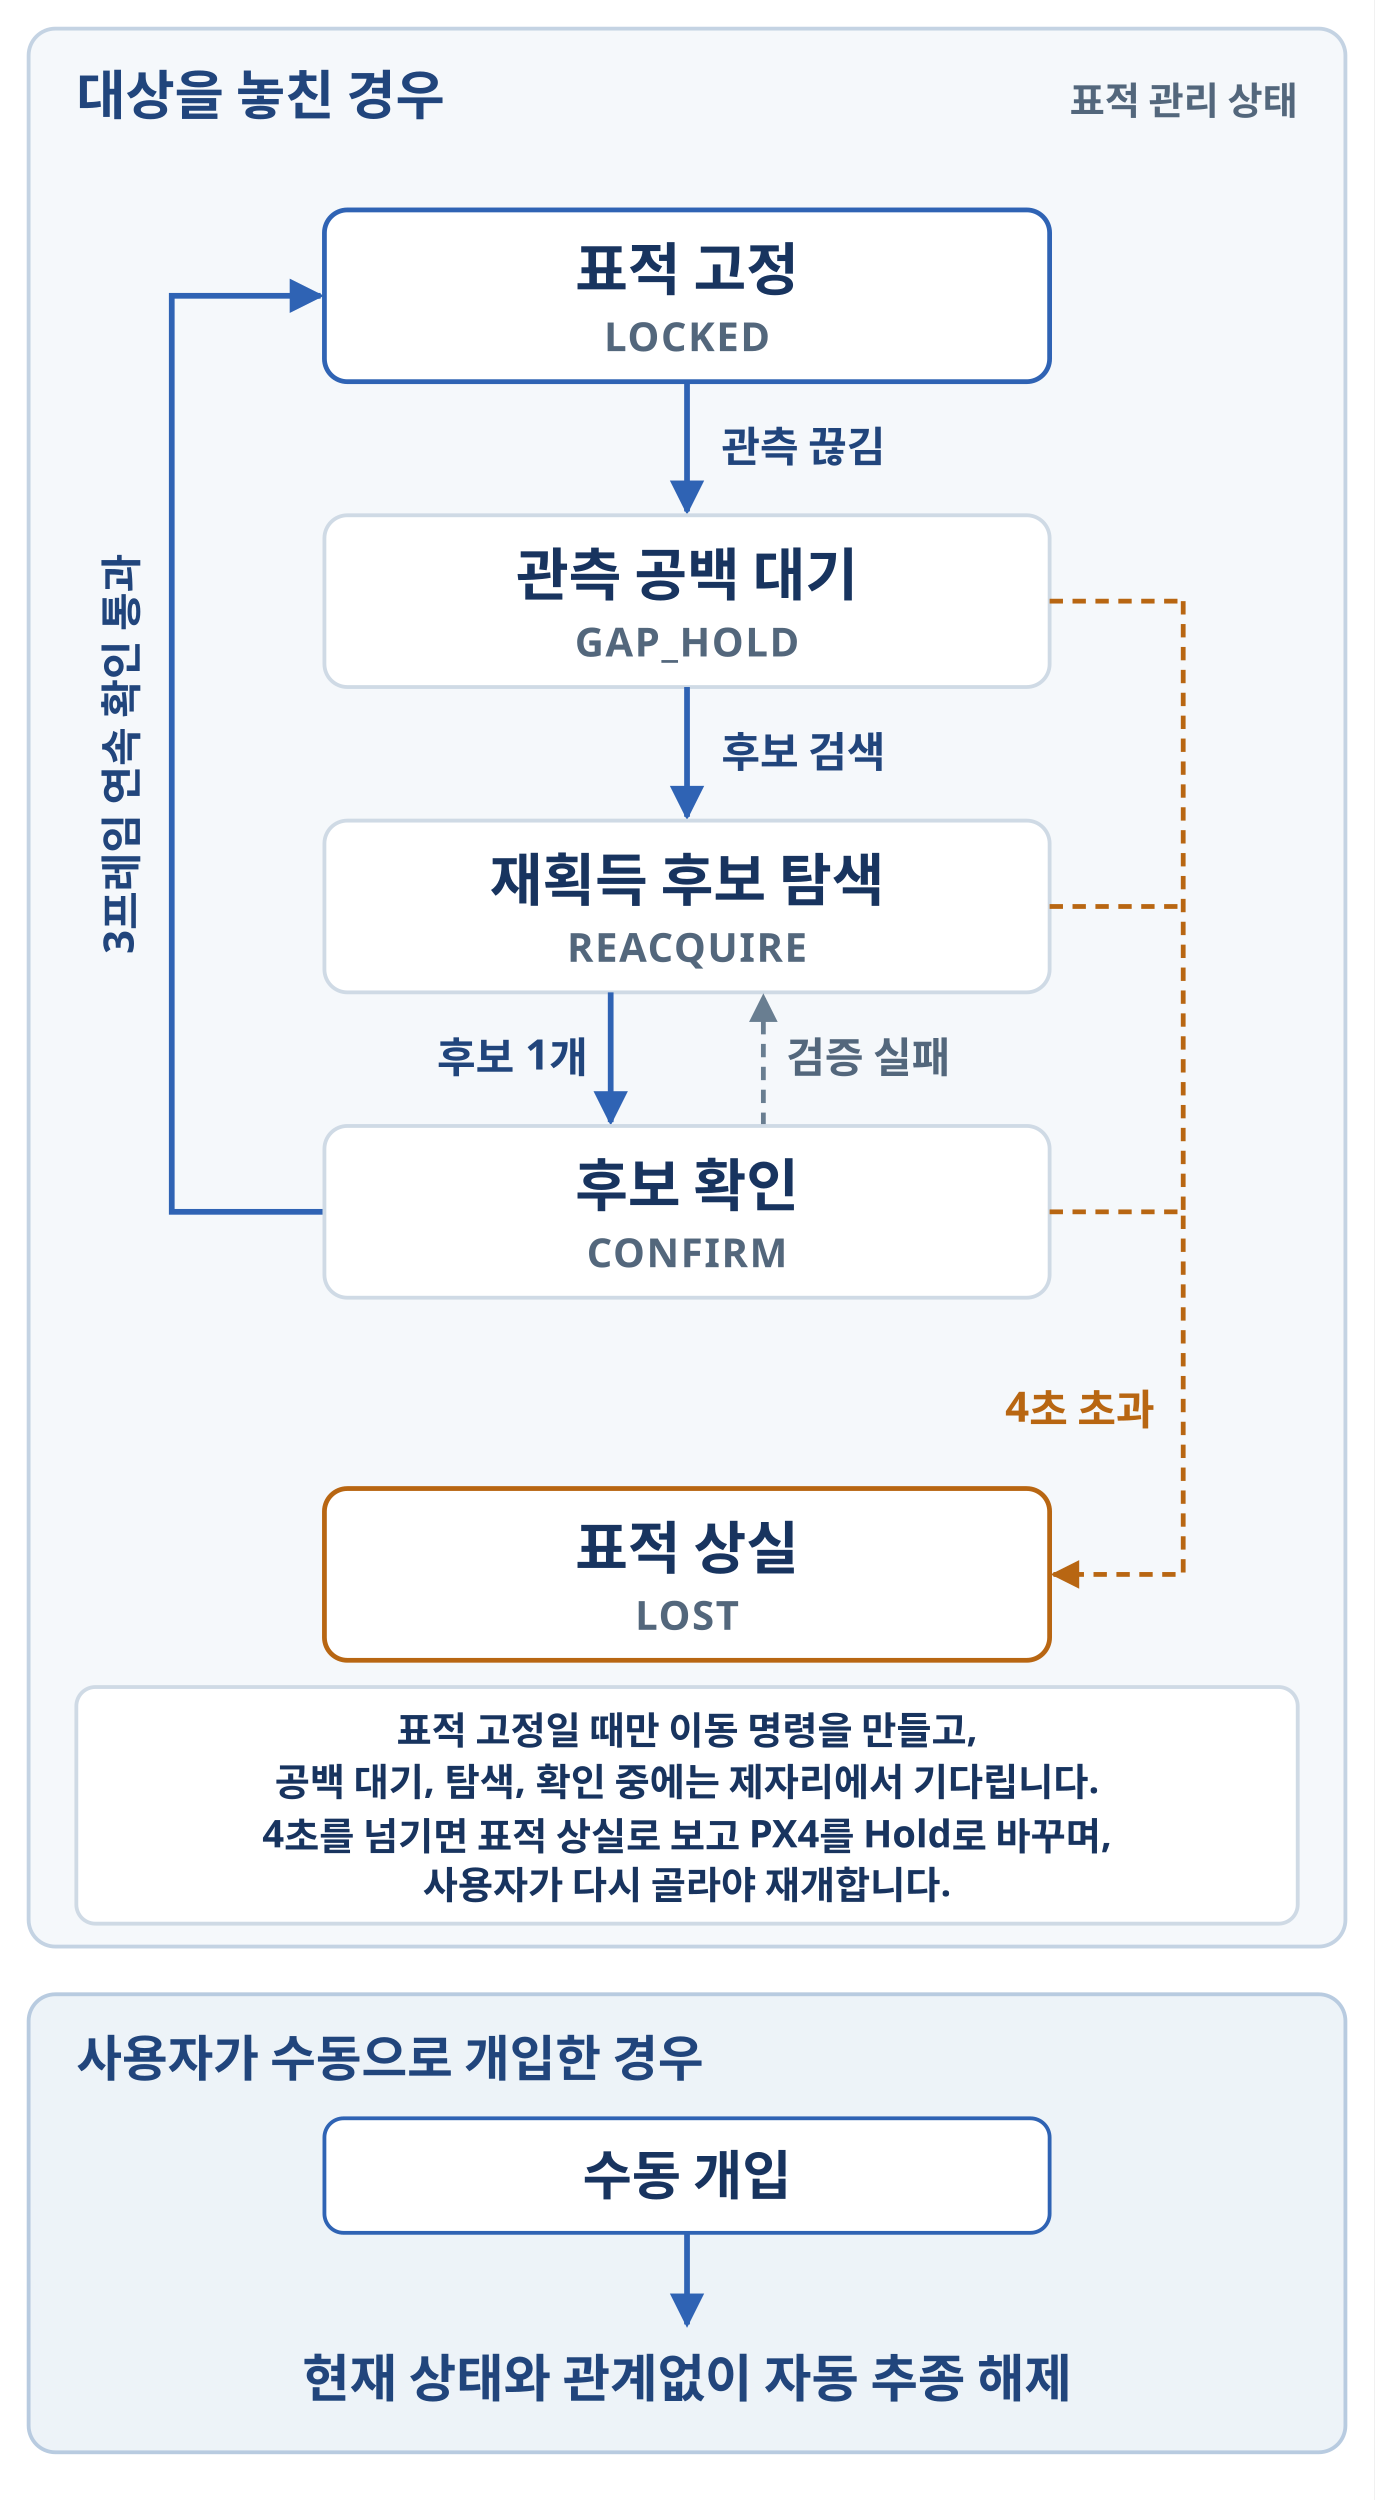
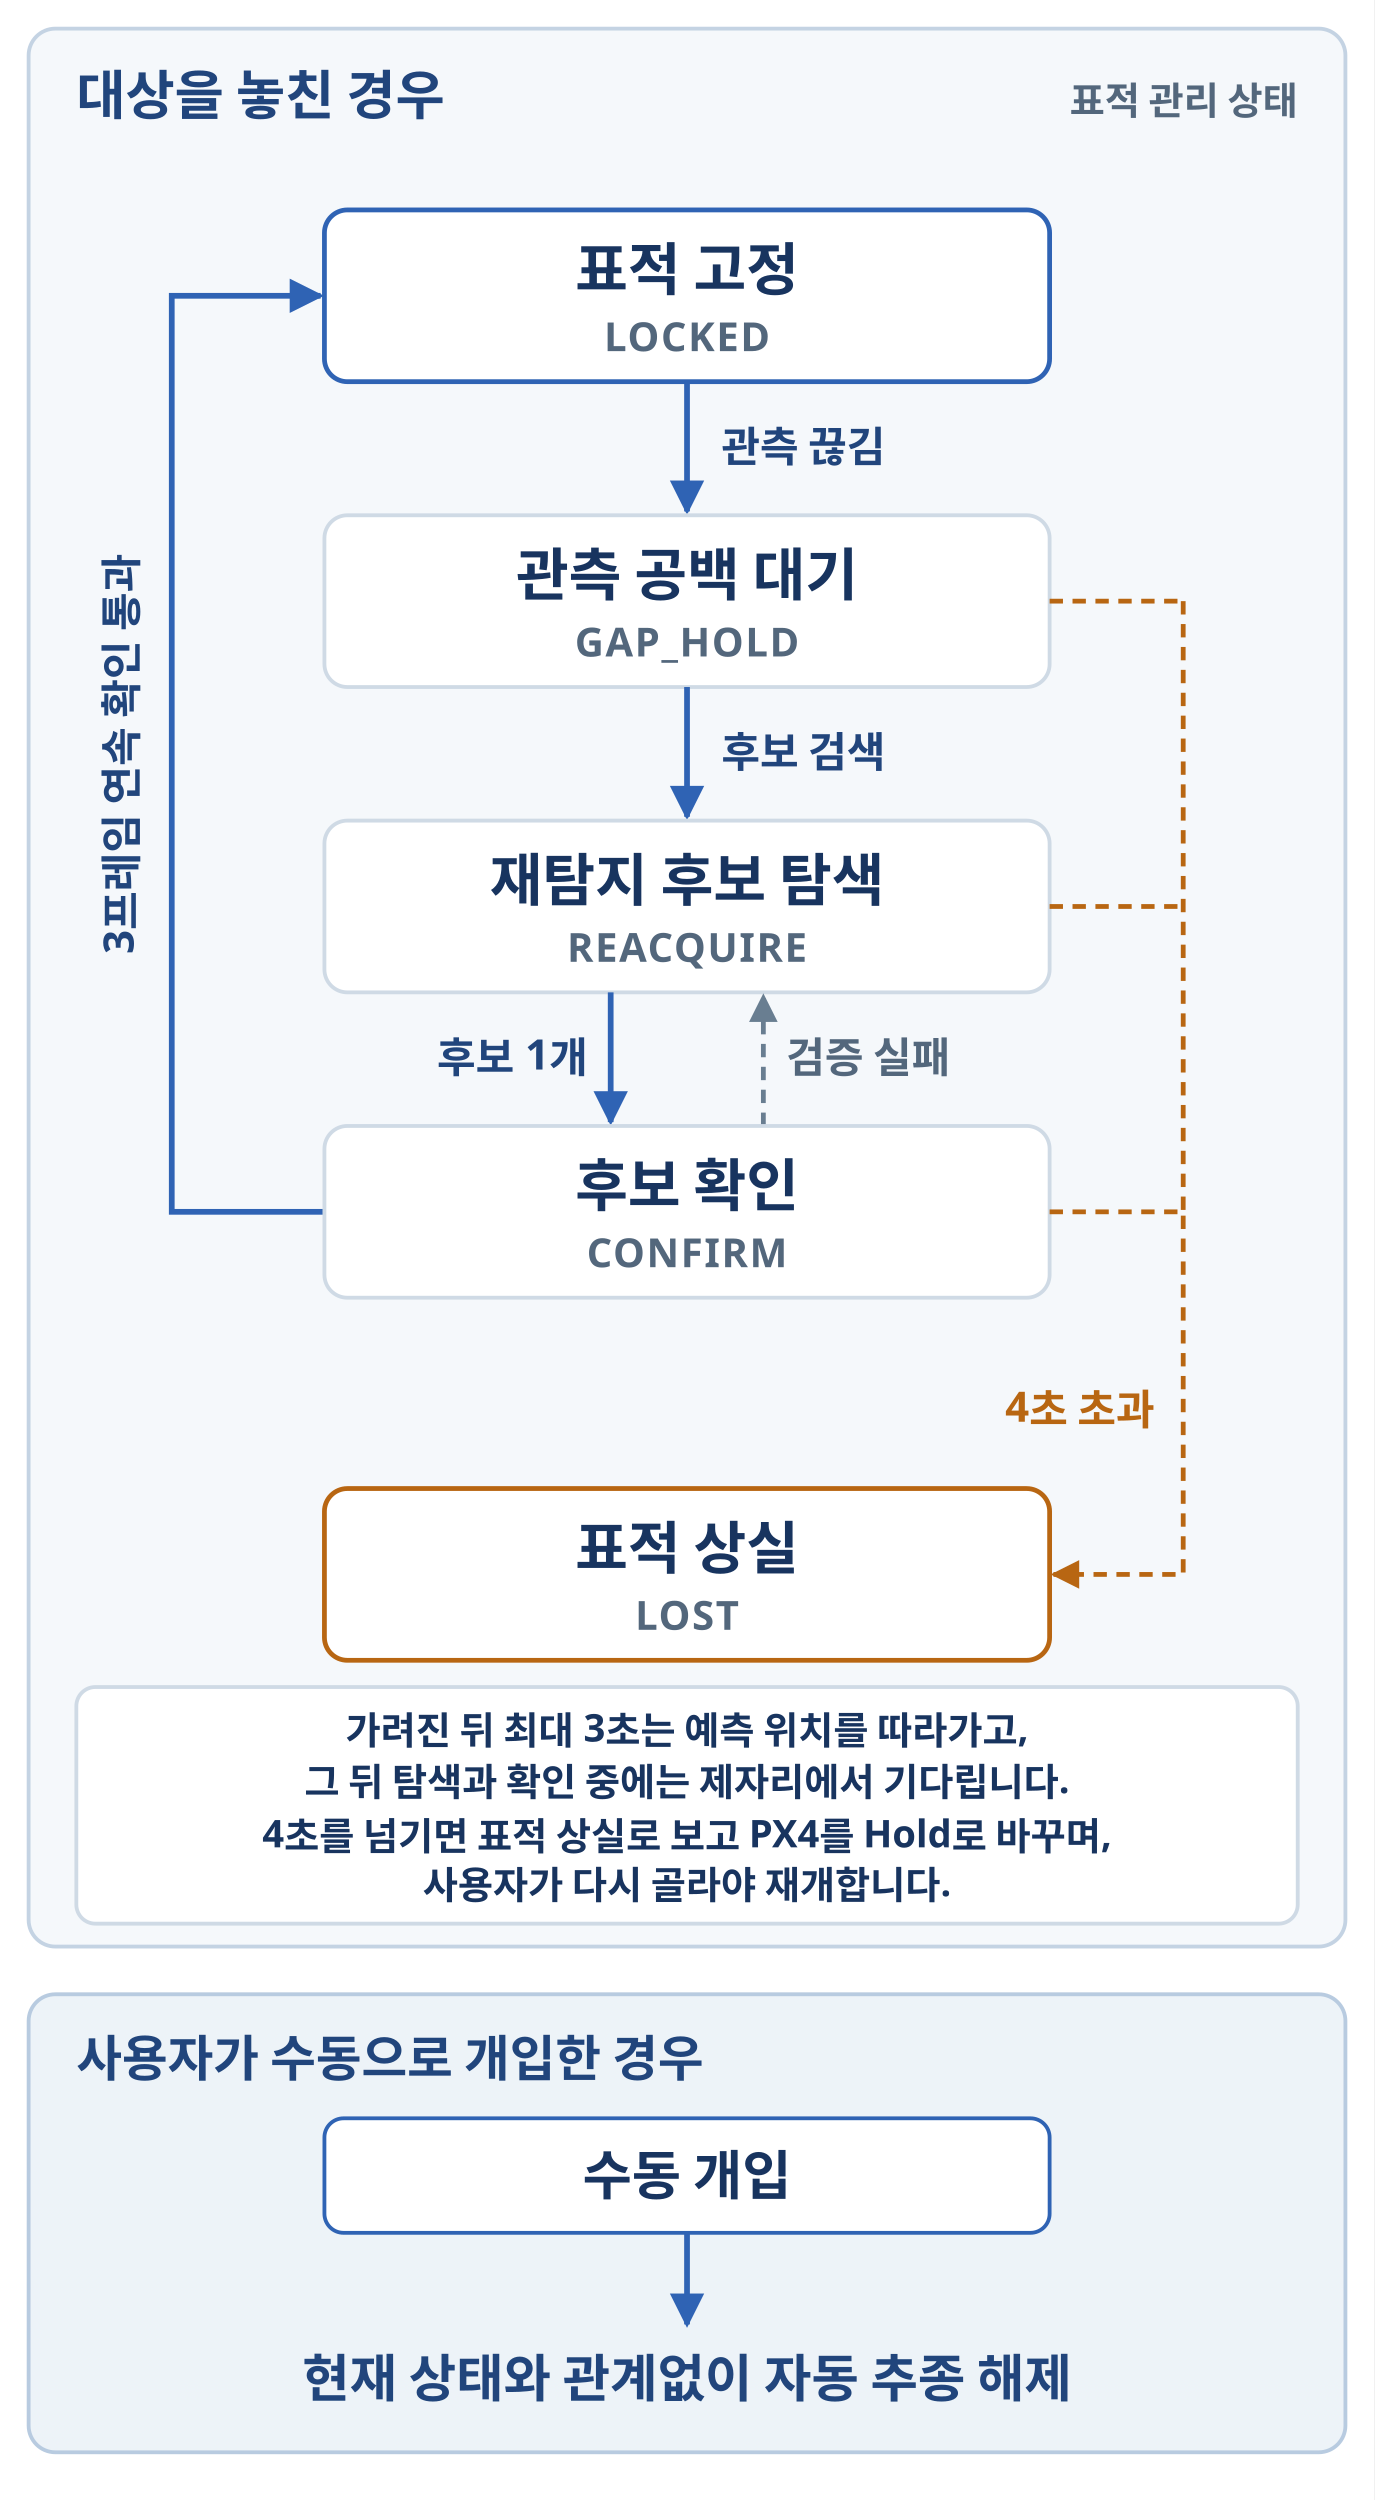
<svg xmlns="http://www.w3.org/2000/svg" width="720" height="1310" viewBox="0 0 720 1310" role="img" aria-labelledby="title desc">
  <defs>
    <marker id="blue" viewBox="0 0 10 10" refX="9" refY="5" markerWidth="6" markerHeight="6" orient="auto">
      <path d="M0 0 10 5 0 10Z" fill="#2f63b4" />
    </marker>
    <marker id="amber" viewBox="0 0 10 10" refX="9" refY="5" markerWidth="6" markerHeight="6" orient="auto">
      <path d="M0 0 10 5 0 10Z" fill="#b86612" />
    </marker>
    <marker id="gray" viewBox="0 0 10 10" refX="9" refY="5" markerWidth="6" markerHeight="6" orient="auto">
      <path d="M0 0 10 5 0 10Z" fill="#697e91" />
    </marker>
  </defs>
  <style>text{font-family:Pretendard,"Noto Sans KR","Malgun Gothic",sans-serif;font-weight:650}.st{font-size:30px;fill:#18345f}.code{font-size:21px;fill:#53677c;letter-spacing:.04em}.lb{font-size:22px;fill:#21457c}.lb-muted{font-size:22px;fill:#53677c}.lb-amber{font-size:22px;fill:#b86612}</style>
  <rect width="720" height="1310" fill="#fff" />
  <rect x="15" y="15" width="690" height="1005" rx="14" fill="#f5f8fb" stroke="#c4d3e3" stroke-width="2" />
  <text x="40" y="60" font-size="28" fill="#21457c">대상을 놓친 경우</text>
  <text x="680" y="60" text-anchor="end" font-size="20" fill="#53677c">표적 관리 상태</text>
  <path d="M170 635H90V155H168" fill="none" stroke="#2f63b4" stroke-width="3" marker-end="url(#blue)" />
  <text x="70" y="395" text-anchor="middle" class="lb" transform="rotate(-90 70 395)">3프레임 연속 확인 통과</text>
  <rect x="170" y="110" width="380" height="90" rx="12" fill="#fff" stroke="#2f63b4" stroke-width="2.5" />
  <text x="360" y="152" text-anchor="middle" class="st">표적 고정</text>
  <text x="360" y="184" text-anchor="middle" class="code">LOCKED</text>
  <path d="M360 200V268" fill="none" stroke="#2f63b4" stroke-width="3" marker-end="url(#blue)" />
  <text x="378" y="242" class="lb">관측 끊김</text>
  <rect x="170" y="270" width="380" height="90" rx="12" fill="#fff" stroke="#cfdae5" stroke-width="2" />
  <text x="360" y="312" text-anchor="middle" class="st">관측 공백 대기</text>
  <text x="360" y="344" text-anchor="middle" class="code">GAP_HOLD</text>
  <path d="M360 360V428" fill="none" stroke="#2f63b4" stroke-width="3" marker-end="url(#blue)" />
  <text x="378" y="402" class="lb">후보 검색</text>
  <rect x="170" y="430" width="380" height="90" rx="12" fill="#fff" stroke="#cfdae5" stroke-width="2" />
-   <text x="360" y="472" text-anchor="middle" class="st">재획득 후보 탐색</text>
+   <text x="360" y="472" text-anchor="middle" class="st">재탐지 후보 탐색</text>
  <text x="360" y="504" text-anchor="middle" class="code">REACQUIRE</text>
  <path d="M320 520V588" fill="none" stroke="#2f63b4" stroke-width="3" marker-end="url(#blue)" />
  <text x="308" y="562" text-anchor="end" class="lb">후보 1개</text>
  <path d="M400 590V522" fill="none" stroke="#697e91" stroke-width="2.5" stroke-dasharray="7 5" marker-end="url(#gray)" />
  <text x="412" y="562" class="lb-muted">검증 실패</text>
  <rect x="170" y="590" width="380" height="90" rx="12" fill="#fff" stroke="#cfdae5" stroke-width="2" />
  <text x="360" y="632" text-anchor="middle" class="st">후보 확인</text>
  <text x="360" y="664" text-anchor="middle" class="code">CONFIRM</text>
  <path d="M550 315H620" fill="none" stroke="#b86612" stroke-width="2.5" stroke-dasharray="7 5" />
  <path d="M550 475H620" fill="none" stroke="#b86612" stroke-width="2.5" stroke-dasharray="7 5" />
  <path d="M550 635H620V825H552" fill="none" stroke="#b86612" stroke-width="2.5" stroke-dasharray="7 5" marker-end="url(#amber)" />
  <path d="M620 315V635" fill="none" stroke="#b86612" stroke-width="2.5" stroke-dasharray="7 5" />
  <text x="605" y="745" text-anchor="end" class="lb-amber">4초 초과</text>
  <rect x="170" y="780" width="380" height="90" rx="12" fill="#fff" stroke="#b86612" stroke-width="2.5" />
  <text x="360" y="822" text-anchor="middle" class="st">표적 상실</text>
  <text x="360" y="854" text-anchor="middle" class="code">LOST</text>
  <rect x="40" y="884" width="640" height="124" rx="10" fill="#fff" stroke="#cfdae5" stroke-width="2" />
-   <text x="360" y="914" text-anchor="middle" font-size="20" fill="#18345f">표적 고정일 때만 이동 명령을 만들고,</text>
-   <text x="360" y="941" text-anchor="middle" font-size="20" fill="#18345f">공백 대기, 탐색, 확인 중에는 제자리에서 기다립니다.</text>
+   <text x="360" y="914" text-anchor="middle" font-size="20" fill="#18345f">가려진 뒤 최대 3초는 예측 위치를 따라가고,</text>
+   <text x="360" y="941" text-anchor="middle" font-size="20" fill="#18345f">그 뒤 탐색과 확인 중에는 제자리에서 기다립니다.</text>
  <text x="360" y="968" text-anchor="middle" font-size="20" fill="#18345f">4초를 넘기면 표적 상실로 보고 PX4를 Hold로 바꾸며,</text>
  <text x="360" y="995" text-anchor="middle" font-size="20" fill="#18345f">사용자가 다시 골라야 재개합니다.</text>
  <rect x="15" y="1045" width="690" height="240" rx="14" fill="#edf3f8" stroke="#b8cbe0" stroke-width="2" />
  <text x="40" y="1088" font-size="26" fill="#21457c">사용자가 수동으로 개입한 경우</text>
  <rect x="170" y="1110" width="380" height="60" rx="10" fill="#fff" stroke="#2f63b4" stroke-width="2" />
  <text x="360" y="1150" text-anchor="middle" font-size="28" fill="#18345f">수동 개입</text>
  <path d="M360 1170V1218" fill="none" stroke="#2f63b4" stroke-width="3" marker-end="url(#blue)" />
  <text x="360" y="1256" text-anchor="middle" font-size="27" fill="#21457c">현재 상태와 관계없이 자동 추종 해제</text>
</svg>
